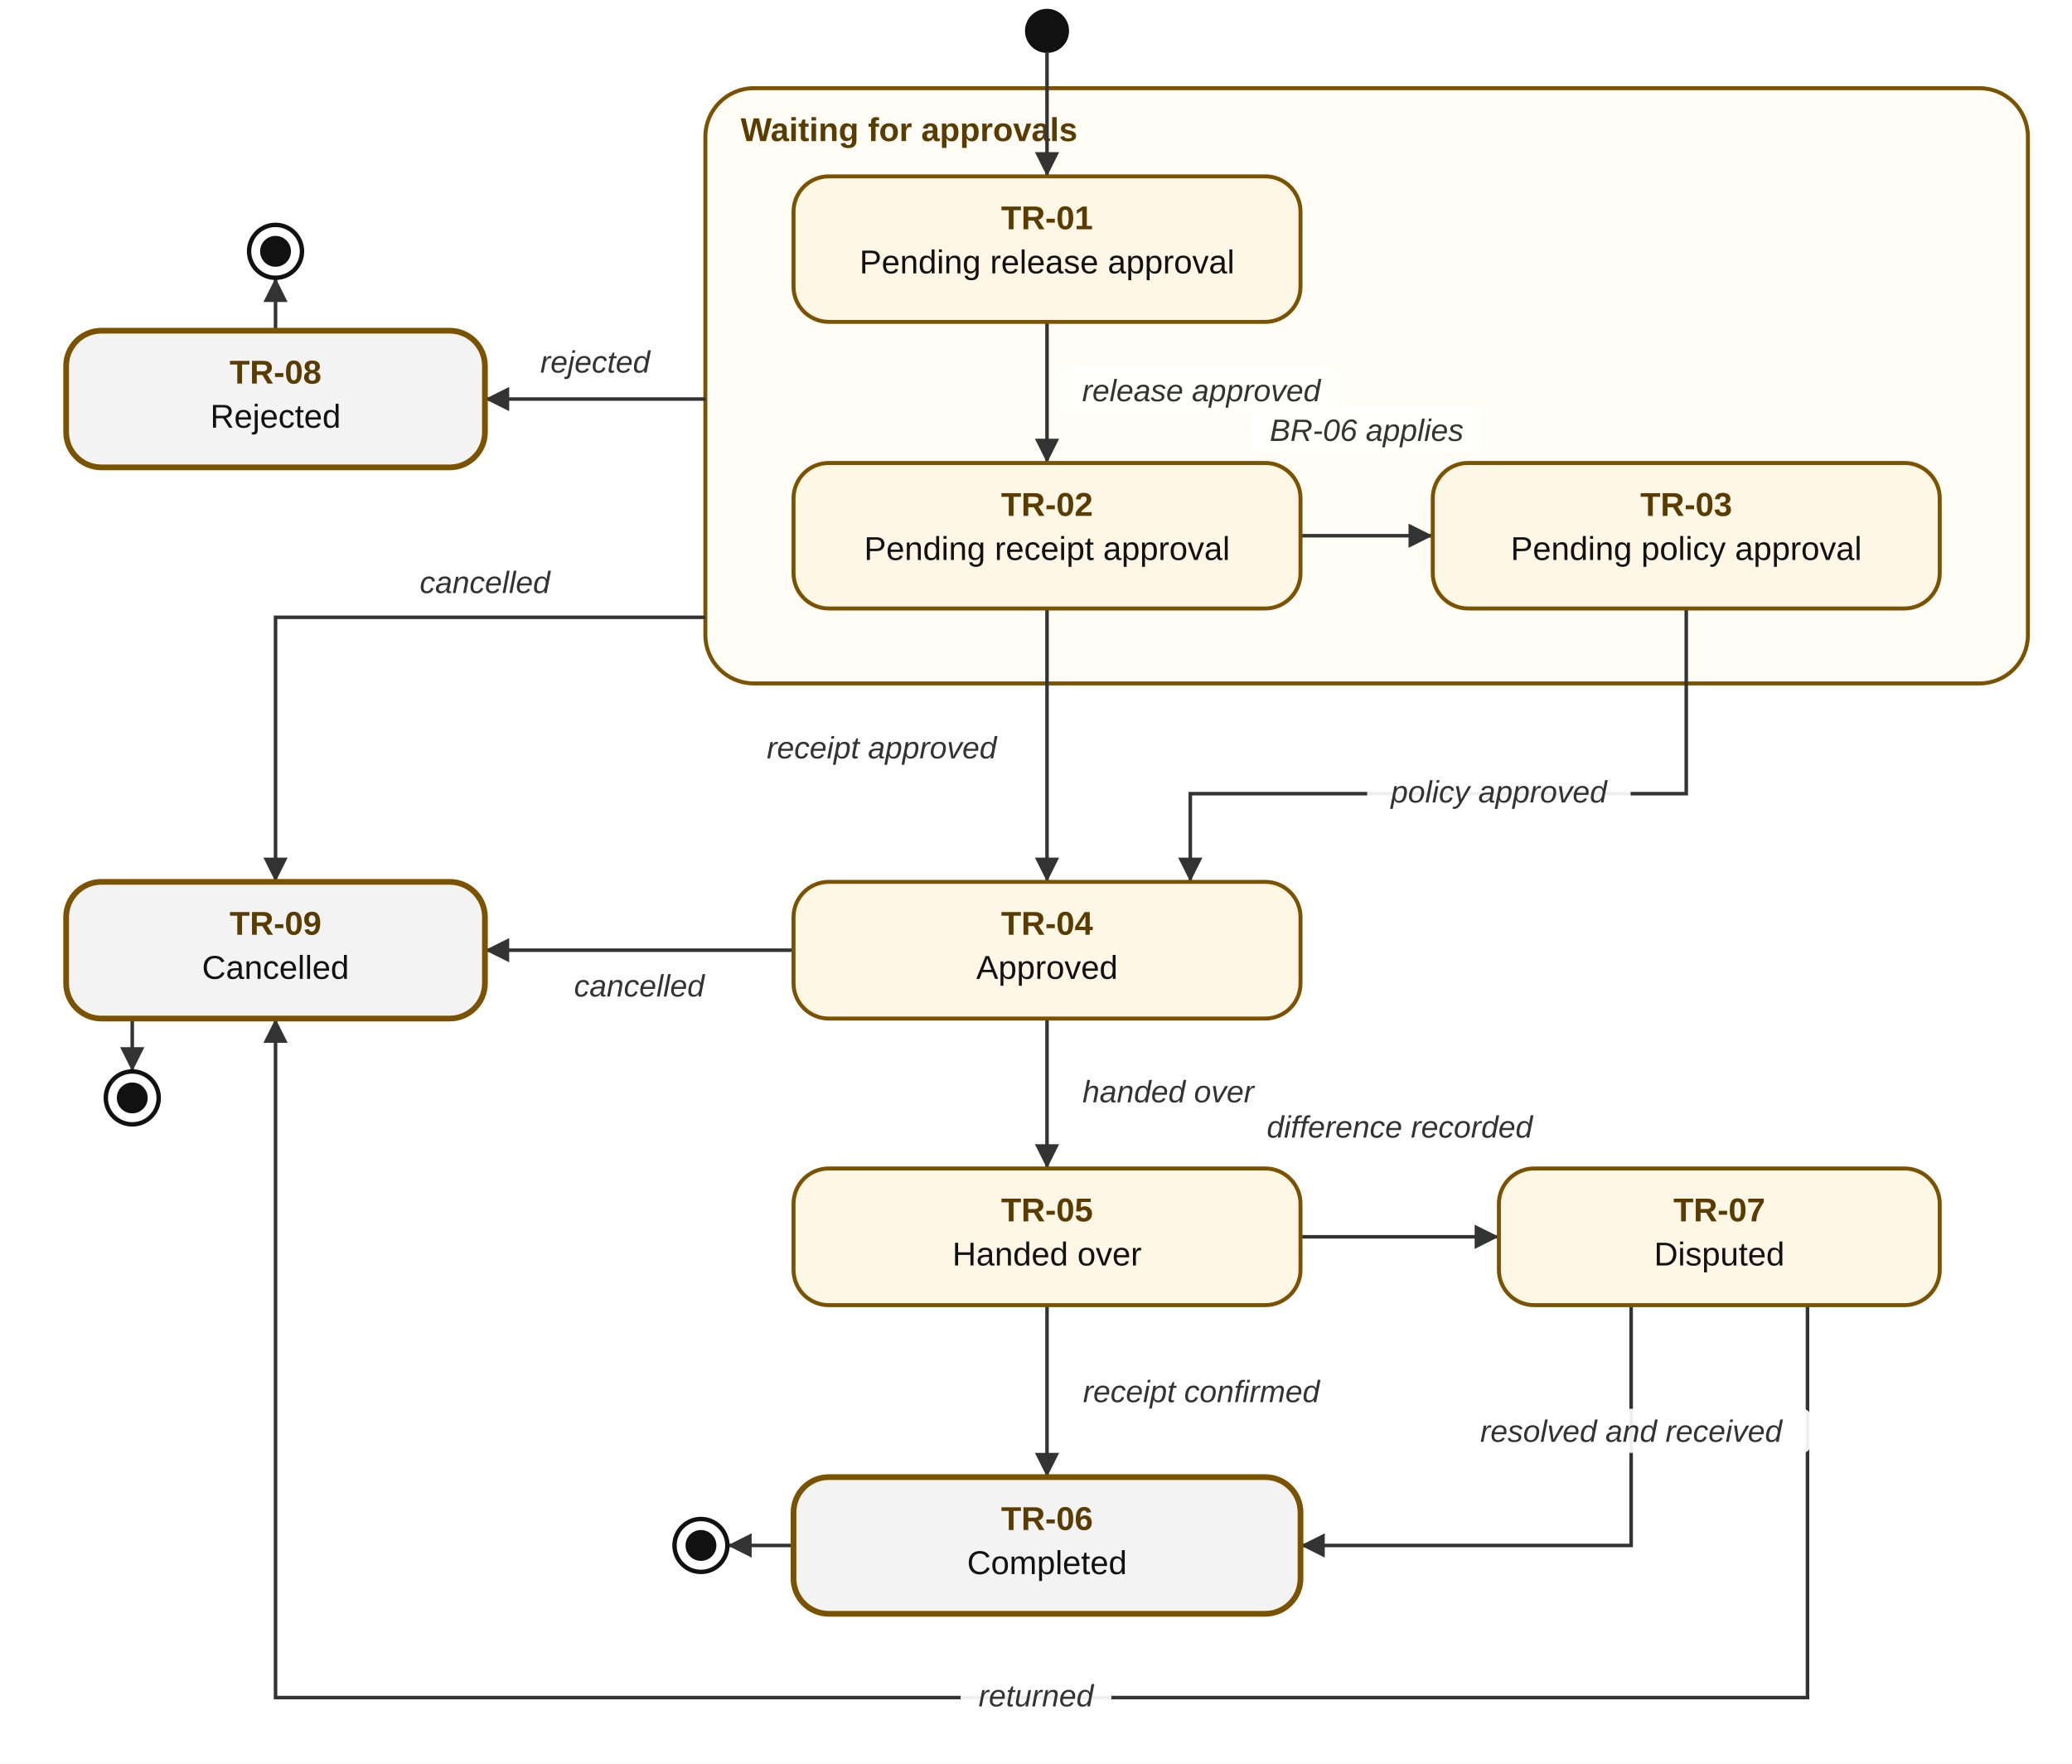
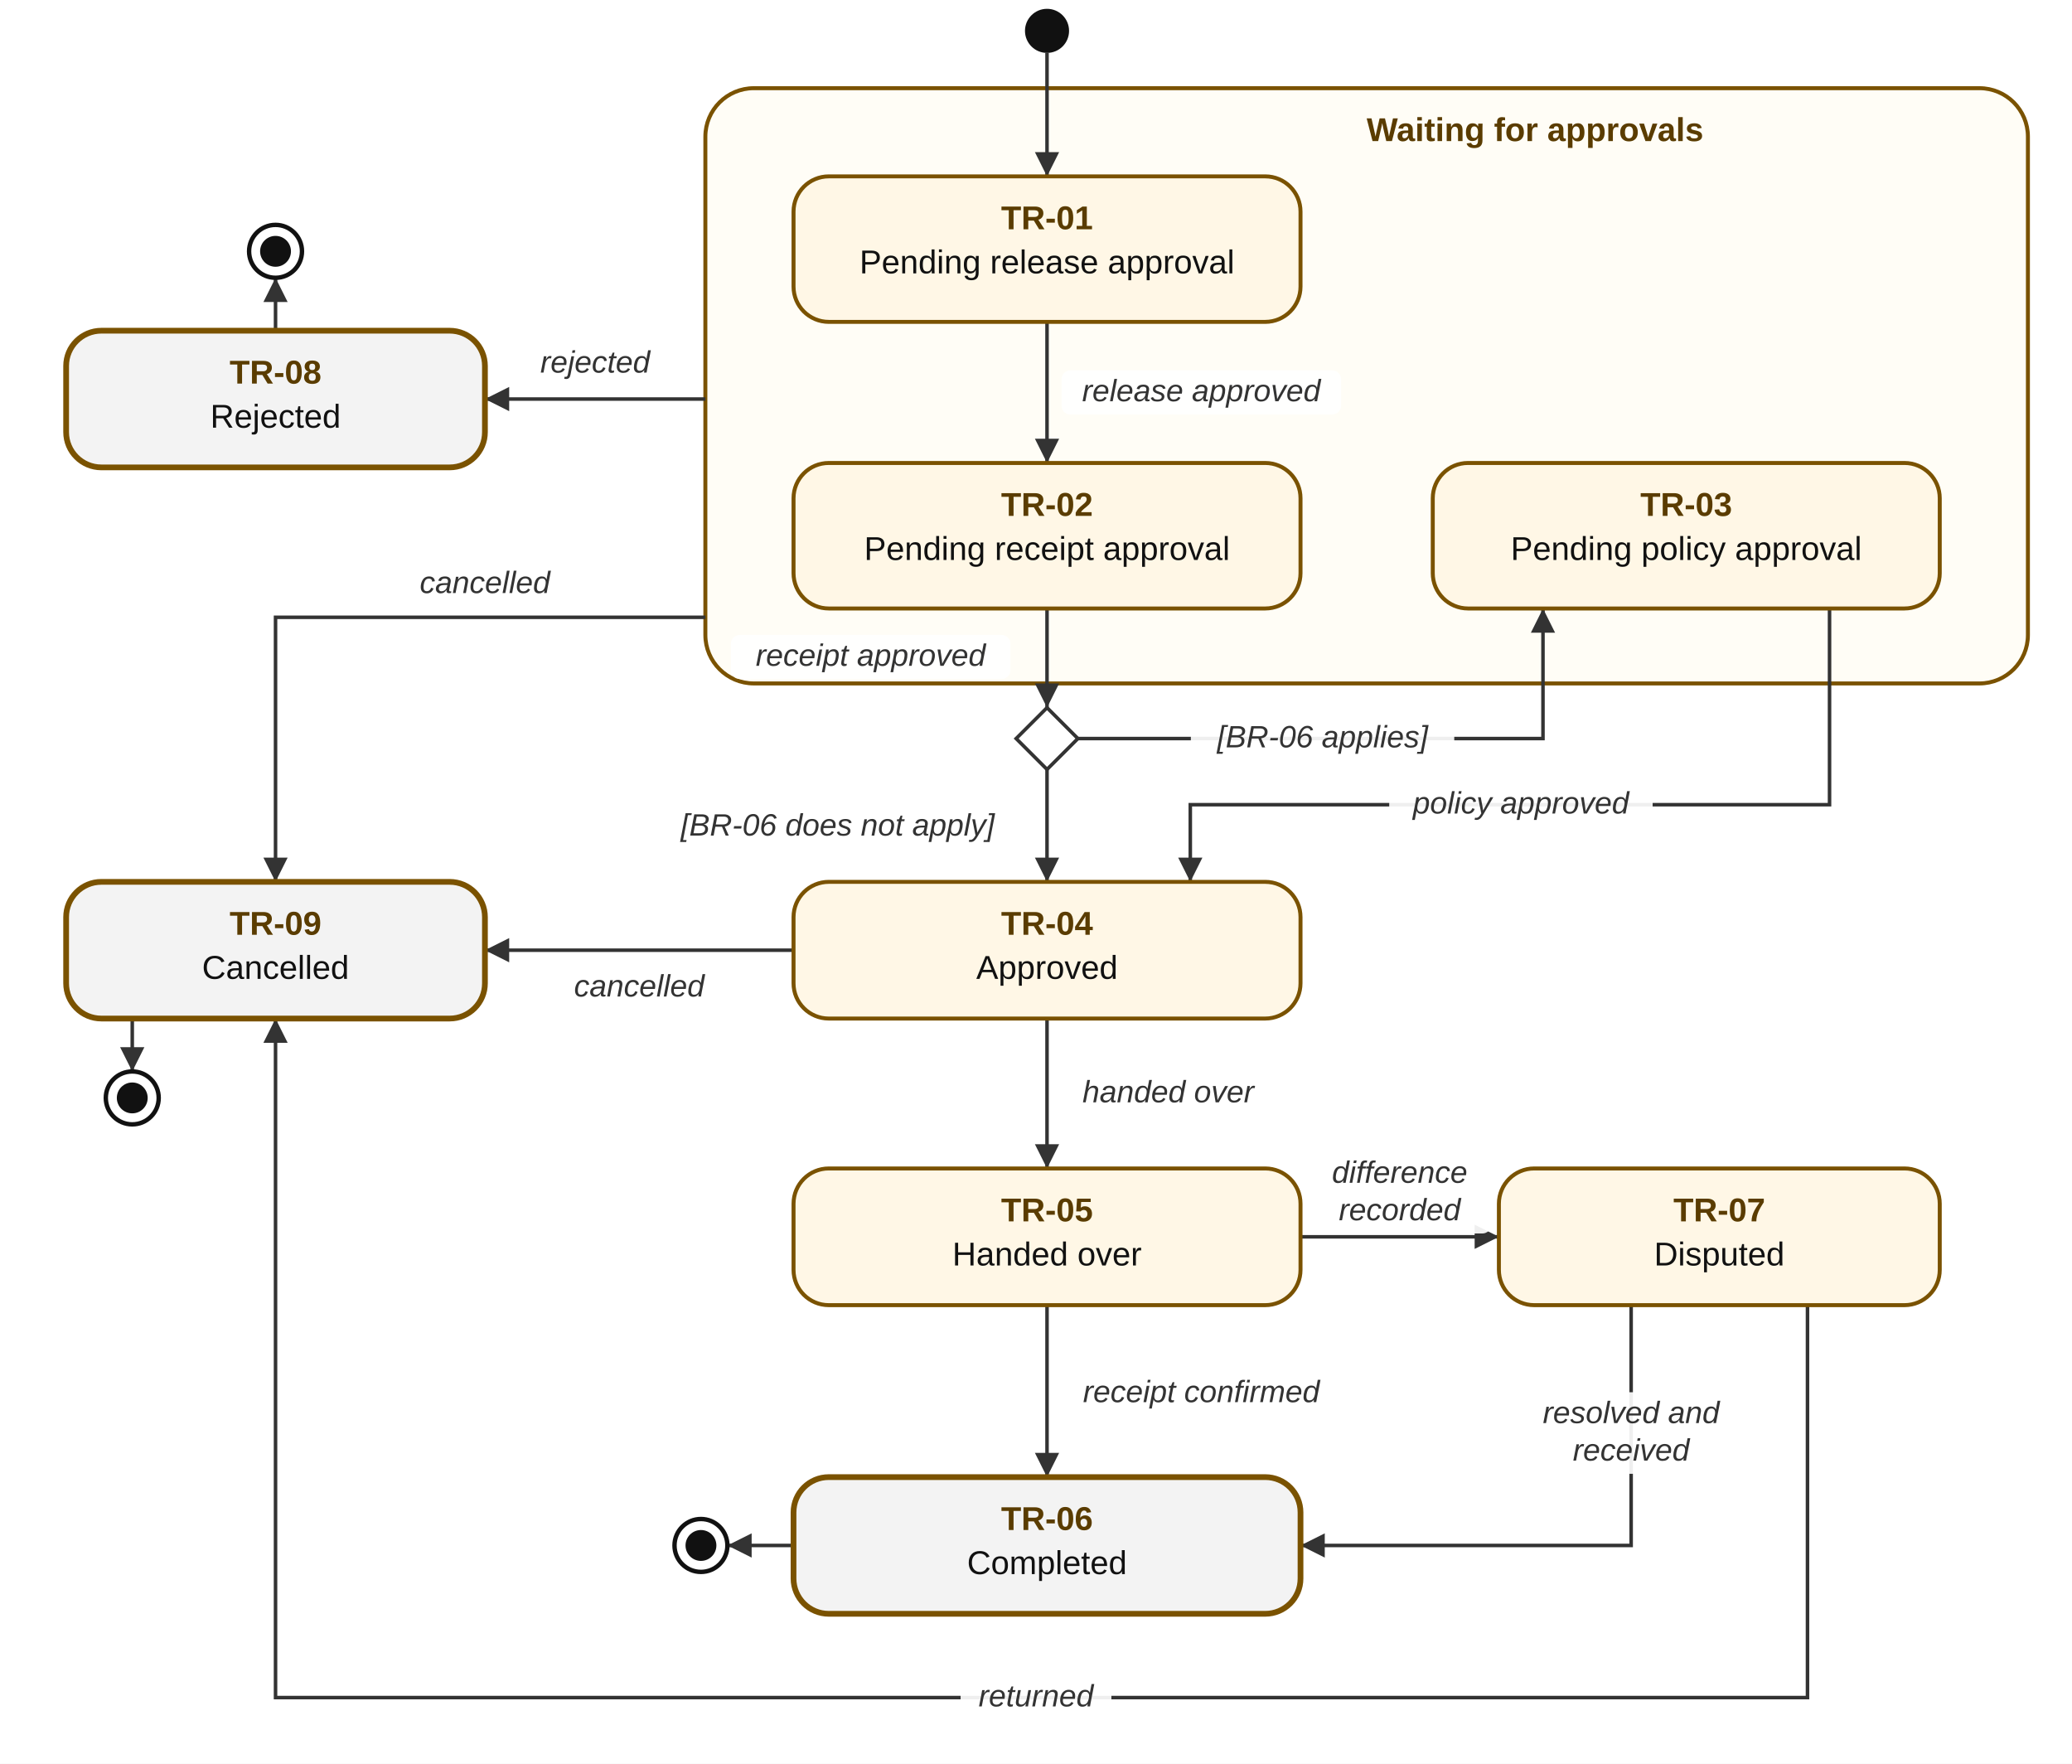
<svg xmlns="http://www.w3.org/2000/svg" width="940" height="800" viewBox="0 0 940 800">
  <rect width="100%" height="100%" fill="#fff" />
  <rect x="320" y="40" width="600" height="270" rx="22" fill="#fffdf6" stroke="#7a5200" stroke-width="1.8" />
-   <text x="336" y="64" font-family="Segoe UI, Arial, sans-serif" font-size="15" font-weight="700" fill="#5a3c00">Waiting for approvals</text>
+   <text x="620" y="64" font-family="Segoe UI, Arial, sans-serif" font-size="15" font-weight="700" fill="#5a3c00">Waiting for approvals</text>
  <polyline points="475,24 475,80" fill="none" stroke="#333" stroke-width="1.6" />
  <path d="M475 80 L480.5 69 L469.5 69 Z" fill="#333" />
  <polyline points="475,146 475,210" fill="none" stroke="#333" stroke-width="1.6" />
  <path d="M475 210 L480.5 199 L469.5 199 Z" fill="#333" />
-   <polyline points="590,243 650,243" fill="none" stroke="#333" stroke-width="1.6" />
-   <path d="M650 243 L639 237.5 L639 248.5 Z" fill="#333" />
-   <polyline points="475,276 475,400" fill="none" stroke="#333" stroke-width="1.6" />
+   <polyline points="475,276 475,321" fill="none" stroke="#333" stroke-width="1.6" />
+   <path d="M475 321 L480.5 310 L469.5 310 Z" fill="#333" />
+   <polyline points="489,335 700,335 700,276" fill="none" stroke="#333" stroke-width="1.6" />
+   <path d="M700 276 L694.5 287 L705.5 287 Z" fill="#333" />
+   <polyline points="475,349 475,400" fill="none" stroke="#333" stroke-width="1.6" />
  <path d="M475 400 L480.5 389 L469.5 389 Z" fill="#333" />
-   <polyline points="765,276 765,360 540,360 540,400" fill="none" stroke="#333" stroke-width="1.6" />
+   <polyline points="830,276 830,365 540,365 540,400" fill="none" stroke="#333" stroke-width="1.6" />
  <path d="M540 400 L545.5 389 L534.5 389 Z" fill="#333" />
  <polyline points="320,181 220,181" fill="none" stroke="#333" stroke-width="1.6" />
  <path d="M220 181 L231 186.5 L231 175.5 Z" fill="#333" />
  <polyline points="320,280 125,280 125,400" fill="none" stroke="#333" stroke-width="1.6" />
  <path d="M125 400 L130.5 389 L119.5 389 Z" fill="#333" />
  <polyline points="360,431 220,431" fill="none" stroke="#333" stroke-width="1.6" />
  <path d="M220 431 L231 436.5 L231 425.5 Z" fill="#333" />
  <polyline points="475,462 475,530" fill="none" stroke="#333" stroke-width="1.6" />
  <path d="M475 530 L480.5 519 L469.5 519 Z" fill="#333" />
  <polyline points="590,561 680,561" fill="none" stroke="#333" stroke-width="1.6" />
  <path d="M680 561 L669 555.5 L669 566.5 Z" fill="#333" />
  <polyline points="475,592 475,670" fill="none" stroke="#333" stroke-width="1.6" />
  <path d="M475 670 L480.5 659 L469.5 659 Z" fill="#333" />
  <polyline points="740,592 740,701 590,701" fill="none" stroke="#333" stroke-width="1.6" />
  <path d="M590 701 L601 706.5 L601 695.5 Z" fill="#333" />
  <polyline points="820,592 820,770 125,770 125,462" fill="none" stroke="#333" stroke-width="1.6" />
  <path d="M125 462 L119.5 473 L130.5 473 Z" fill="#333" />
  <polyline points="125,150 125,126" fill="none" stroke="#333" stroke-width="1.6" />
  <path d="M125 126 L119.5 137 L130.5 137 Z" fill="#333" />
  <polyline points="60,462 60,486" fill="none" stroke="#333" stroke-width="1.6" />
  <path d="M60 486 L65.5 475 L54.5 475 Z" fill="#333" />
  <polyline points="360,701 330,701" fill="none" stroke="#333" stroke-width="1.6" />
  <path d="M330 701 L341 706.5 L341 695.5 Z" fill="#333" />
  <circle cx="475" cy="14" r="10" fill="#111" />
+   <path d="M475 321 L489 335 L475 349 L461 335 Z" fill="#fff" stroke="#333" stroke-width="1.6" />
  <circle cx="125" cy="114" r="12" fill="#fff" stroke="#111" stroke-width="2" />
  <circle cx="125" cy="114" r="7" fill="#111" />
  <circle cx="60" cy="498" r="12" fill="#fff" stroke="#111" stroke-width="2" />
  <circle cx="60" cy="498" r="7" fill="#111" />
  <circle cx="318" cy="701" r="12" fill="#fff" stroke="#111" stroke-width="2" />
  <circle cx="318" cy="701" r="7" fill="#111" />
  <rect x="360" y="80" width="230" height="66" rx="16" fill="#fff7e6" stroke="#7a5200" stroke-width="1.8" />
  <text x="475" y="104" text-anchor="middle" font-family="Segoe UI, Arial, sans-serif" font-size="15" font-weight="700" fill="#5a3c00">TR-01</text>
  <text x="475" y="124" text-anchor="middle" font-family="Segoe UI, Arial, sans-serif" font-size="15" fill="#111">Pending release approval</text>
  <rect x="360" y="210" width="230" height="66" rx="16" fill="#fff7e6" stroke="#7a5200" stroke-width="1.8" />
  <text x="475" y="234" text-anchor="middle" font-family="Segoe UI, Arial, sans-serif" font-size="15" font-weight="700" fill="#5a3c00">TR-02</text>
  <text x="475" y="254" text-anchor="middle" font-family="Segoe UI, Arial, sans-serif" font-size="15" fill="#111">Pending receipt approval</text>
  <rect x="650" y="210" width="230" height="66" rx="16" fill="#fff7e6" stroke="#7a5200" stroke-width="1.8" />
  <text x="765" y="234" text-anchor="middle" font-family="Segoe UI, Arial, sans-serif" font-size="15" font-weight="700" fill="#5a3c00">TR-03</text>
  <text x="765" y="254" text-anchor="middle" font-family="Segoe UI, Arial, sans-serif" font-size="15" fill="#111">Pending policy approval</text>
  <rect x="360" y="400" width="230" height="62" rx="16" fill="#fff7e6" stroke="#7a5200" stroke-width="1.8" />
  <text x="475" y="424" text-anchor="middle" font-family="Segoe UI, Arial, sans-serif" font-size="15" font-weight="700" fill="#5a3c00">TR-04</text>
  <text x="475" y="444" text-anchor="middle" font-family="Segoe UI, Arial, sans-serif" font-size="15" fill="#111">Approved</text>
  <rect x="360" y="530" width="230" height="62" rx="16" fill="#fff7e6" stroke="#7a5200" stroke-width="1.8" />
  <text x="475" y="554" text-anchor="middle" font-family="Segoe UI, Arial, sans-serif" font-size="15" font-weight="700" fill="#5a3c00">TR-05</text>
  <text x="475" y="574" text-anchor="middle" font-family="Segoe UI, Arial, sans-serif" font-size="15" fill="#111">Handed over</text>
  <rect x="360" y="670" width="230" height="62" rx="16" fill="#f3f3f3" stroke="#7a5200" stroke-width="2.6" />
  <text x="475" y="694" text-anchor="middle" font-family="Segoe UI, Arial, sans-serif" font-size="15" font-weight="700" fill="#5a3c00">TR-06</text>
  <text x="475" y="714" text-anchor="middle" font-family="Segoe UI, Arial, sans-serif" font-size="15" fill="#111">Completed</text>
  <rect x="680" y="530" width="200" height="62" rx="16" fill="#fff7e6" stroke="#7a5200" stroke-width="1.8" />
  <text x="780" y="554" text-anchor="middle" font-family="Segoe UI, Arial, sans-serif" font-size="15" font-weight="700" fill="#5a3c00">TR-07</text>
  <text x="780" y="574" text-anchor="middle" font-family="Segoe UI, Arial, sans-serif" font-size="15" fill="#111">Disputed</text>
  <rect x="30" y="150" width="190" height="62" rx="16" fill="#f3f3f3" stroke="#7a5200" stroke-width="2.6" />
  <text x="125" y="174" text-anchor="middle" font-family="Segoe UI, Arial, sans-serif" font-size="15" font-weight="700" fill="#5a3c00">TR-08</text>
  <text x="125" y="194" text-anchor="middle" font-family="Segoe UI, Arial, sans-serif" font-size="15" fill="#111">Rejected</text>
  <rect x="30" y="400" width="190" height="62" rx="16" fill="#f3f3f3" stroke="#7a5200" stroke-width="2.6" />
  <text x="125" y="424" text-anchor="middle" font-family="Segoe UI, Arial, sans-serif" font-size="15" font-weight="700" fill="#5a3c00">TR-09</text>
  <text x="125" y="444" text-anchor="middle" font-family="Segoe UI, Arial, sans-serif" font-size="15" fill="#111">Cancelled</text>
-   <rect x="481.6" y="167" width="126.8" height="20" rx="4" fill="#fff" opacity="0.92" />
+   <rect x="481.6" y="168" width="126.8" height="20" rx="4" fill="#fff" opacity="0.92" />
  <text x="545" y="182" text-anchor="middle" font-family="Segoe UI, Arial, sans-serif" font-size="14" font-style="italic" fill="#333">release approved</text>
-   <rect x="567.55" y="185" width="104.9" height="20" rx="4" fill="#fff" opacity="0.92" />
-   <text x="620" y="200" text-anchor="middle" font-family="Segoe UI, Arial, sans-serif" font-size="14" font-style="italic" fill="#333">BR-06 applies</text>
-   <rect x="336.6" y="329" width="126.8" height="20" rx="4" fill="#fff" opacity="0.92" />
-   <text x="400" y="344" text-anchor="middle" font-family="Segoe UI, Arial, sans-serif" font-size="14" font-style="italic" fill="#333">receipt approved</text>
-   <rect x="620.25" y="349" width="119.5" height="20" rx="4" fill="#fff" opacity="0.92" />
-   <text x="680" y="364" text-anchor="middle" font-family="Segoe UI, Arial, sans-serif" font-size="14" font-style="italic" fill="#333">policy approved</text>
-   <rect x="235.8" y="154" width="68.4" height="20" rx="4" fill="#fff" opacity="0.92" />
+   <rect x="331.6" y="288" width="126.8" height="20" rx="4" fill="#fff" opacity="0.92" />
+   <text x="395" y="302" text-anchor="middle" font-family="Segoe UI, Arial, sans-serif" font-size="14" font-style="italic" fill="#333">receipt approved</text>
+   <rect x="540.25" y="325" width="119.5" height="20" rx="4" fill="#fff" opacity="0.92" />
+   <text x="600" y="339" text-anchor="middle" font-family="Segoe UI, Arial, sans-serif" font-size="14" font-style="italic" fill="#333">[BR-06 applies]</text>
+   <rect x="294.7" y="365" width="170.6" height="20" rx="4" fill="#fff" opacity="0.92" />
+   <text x="380" y="379" text-anchor="middle" font-family="Segoe UI, Arial, sans-serif" font-size="14" font-style="italic" fill="#333">[BR-06 does not apply]</text>
+   <rect x="630.25" y="355" width="119.5" height="20" rx="4" fill="#fff" opacity="0.92" />
+   <text x="690" y="369" text-anchor="middle" font-family="Segoe UI, Arial, sans-serif" font-size="14" font-style="italic" fill="#333">policy approved</text>
+   <rect x="235.8" y="155" width="68.4" height="20" rx="4" fill="#fff" opacity="0.92" />
  <text x="270" y="169" text-anchor="middle" font-family="Segoe UI, Arial, sans-serif" font-size="14" font-style="italic" fill="#333">rejected</text>
-   <rect x="182.15" y="254" width="75.7" height="20" rx="4" fill="#fff" opacity="0.92" />
+   <rect x="182.15" y="255" width="75.7" height="20" rx="4" fill="#fff" opacity="0.92" />
  <text x="220" y="269" text-anchor="middle" font-family="Segoe UI, Arial, sans-serif" font-size="14" font-style="italic" fill="#333">cancelled</text>
-   <rect x="252.15" y="437" width="75.7" height="20" rx="4" fill="#fff" opacity="0.92" />
+   <rect x="252.15" y="438" width="75.7" height="20" rx="4" fill="#fff" opacity="0.92" />
  <text x="290" y="452" text-anchor="middle" font-family="Segoe UI, Arial, sans-serif" font-size="14" font-style="italic" fill="#333">cancelled</text>
-   <rect x="484.85" y="485" width="90.3" height="20" rx="4" fill="#fff" opacity="0.92" />
+   <rect x="484.85" y="486" width="90.3" height="20" rx="4" fill="#fff" opacity="0.92" />
  <text x="530" y="500" text-anchor="middle" font-family="Segoe UI, Arial, sans-serif" font-size="14" font-style="italic" fill="#333">handed over</text>
-   <rect x="560.65" y="501" width="148.7" height="20" rx="4" fill="#fff" opacity="0.92" />
-   <text x="635" y="516" text-anchor="middle" font-family="Segoe UI, Arial, sans-serif" font-size="14" font-style="italic" fill="#333">difference recorded</text>
-   <rect x="477.95" y="621" width="134.1" height="20" rx="4" fill="#fff" opacity="0.92" />
+   <rect x="593.5" y="522.5" width="83" height="37" rx="4" fill="#fff" opacity="0.92" />
+   <text x="635" y="536.5" text-anchor="middle" font-family="Segoe UI, Arial, sans-serif" font-size="14" font-style="italic" fill="#333">difference</text>
+   <text x="635" y="553.5" text-anchor="middle" font-family="Segoe UI, Arial, sans-serif" font-size="14" font-style="italic" fill="#333">recorded</text>
+   <rect x="477.95" y="622" width="134.1" height="20" rx="4" fill="#fff" opacity="0.92" />
  <text x="545" y="636" text-anchor="middle" font-family="Segoe UI, Arial, sans-serif" font-size="14" font-style="italic" fill="#333">receipt confirmed</text>
-   <rect x="658.35" y="639" width="163.3" height="20" rx="4" fill="#fff" opacity="0.92" />
-   <text x="740" y="654" text-anchor="middle" font-family="Segoe UI, Arial, sans-serif" font-size="14" font-style="italic" fill="#333">resolved and received</text>
-   <rect x="435.8" y="759" width="68.4" height="20" rx="4" fill="#fff" opacity="0.92" />
+   <rect x="691.2" y="631.5" width="97.6" height="37" rx="4" fill="#fff" opacity="0.92" />
+   <text x="740" y="645.5" text-anchor="middle" font-family="Segoe UI, Arial, sans-serif" font-size="14" font-style="italic" fill="#333">resolved and</text>
+   <text x="740" y="662.5" text-anchor="middle" font-family="Segoe UI, Arial, sans-serif" font-size="14" font-style="italic" fill="#333">received</text>
+   <rect x="435.8" y="760" width="68.4" height="20" rx="4" fill="#fff" opacity="0.92" />
  <text x="470" y="774" text-anchor="middle" font-family="Segoe UI, Arial, sans-serif" font-size="14" font-style="italic" fill="#333">returned</text>
</svg>
